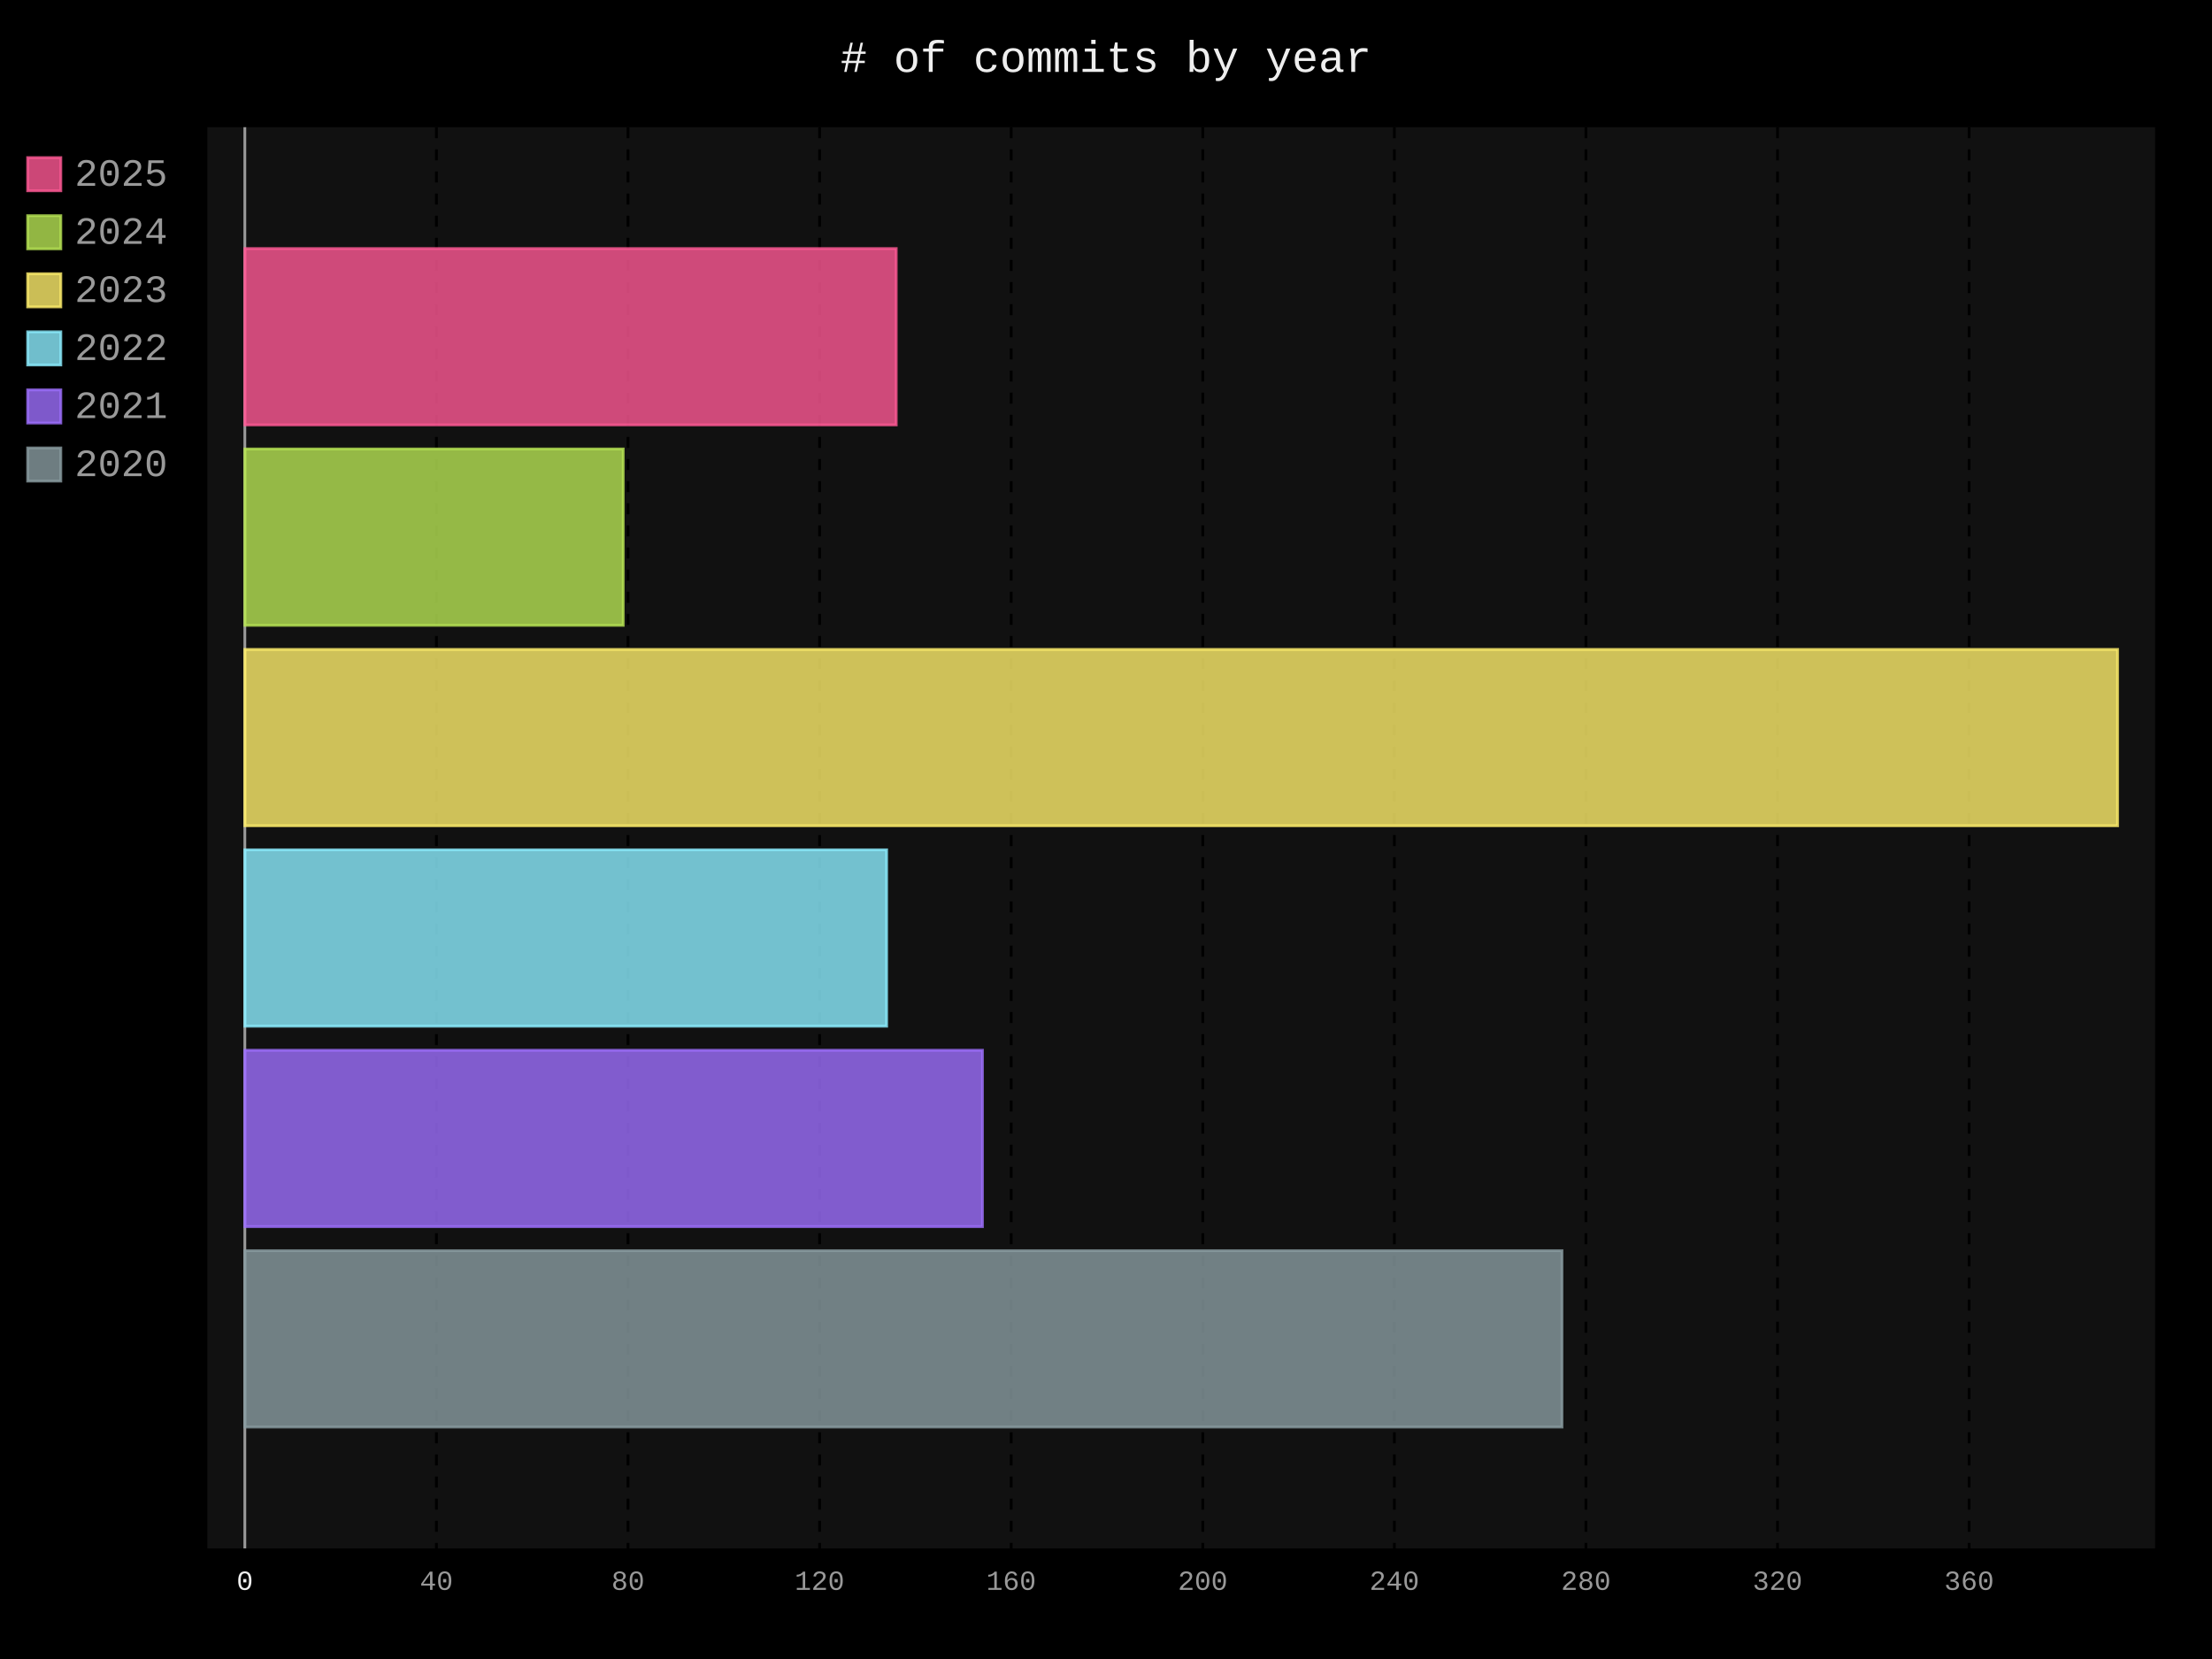
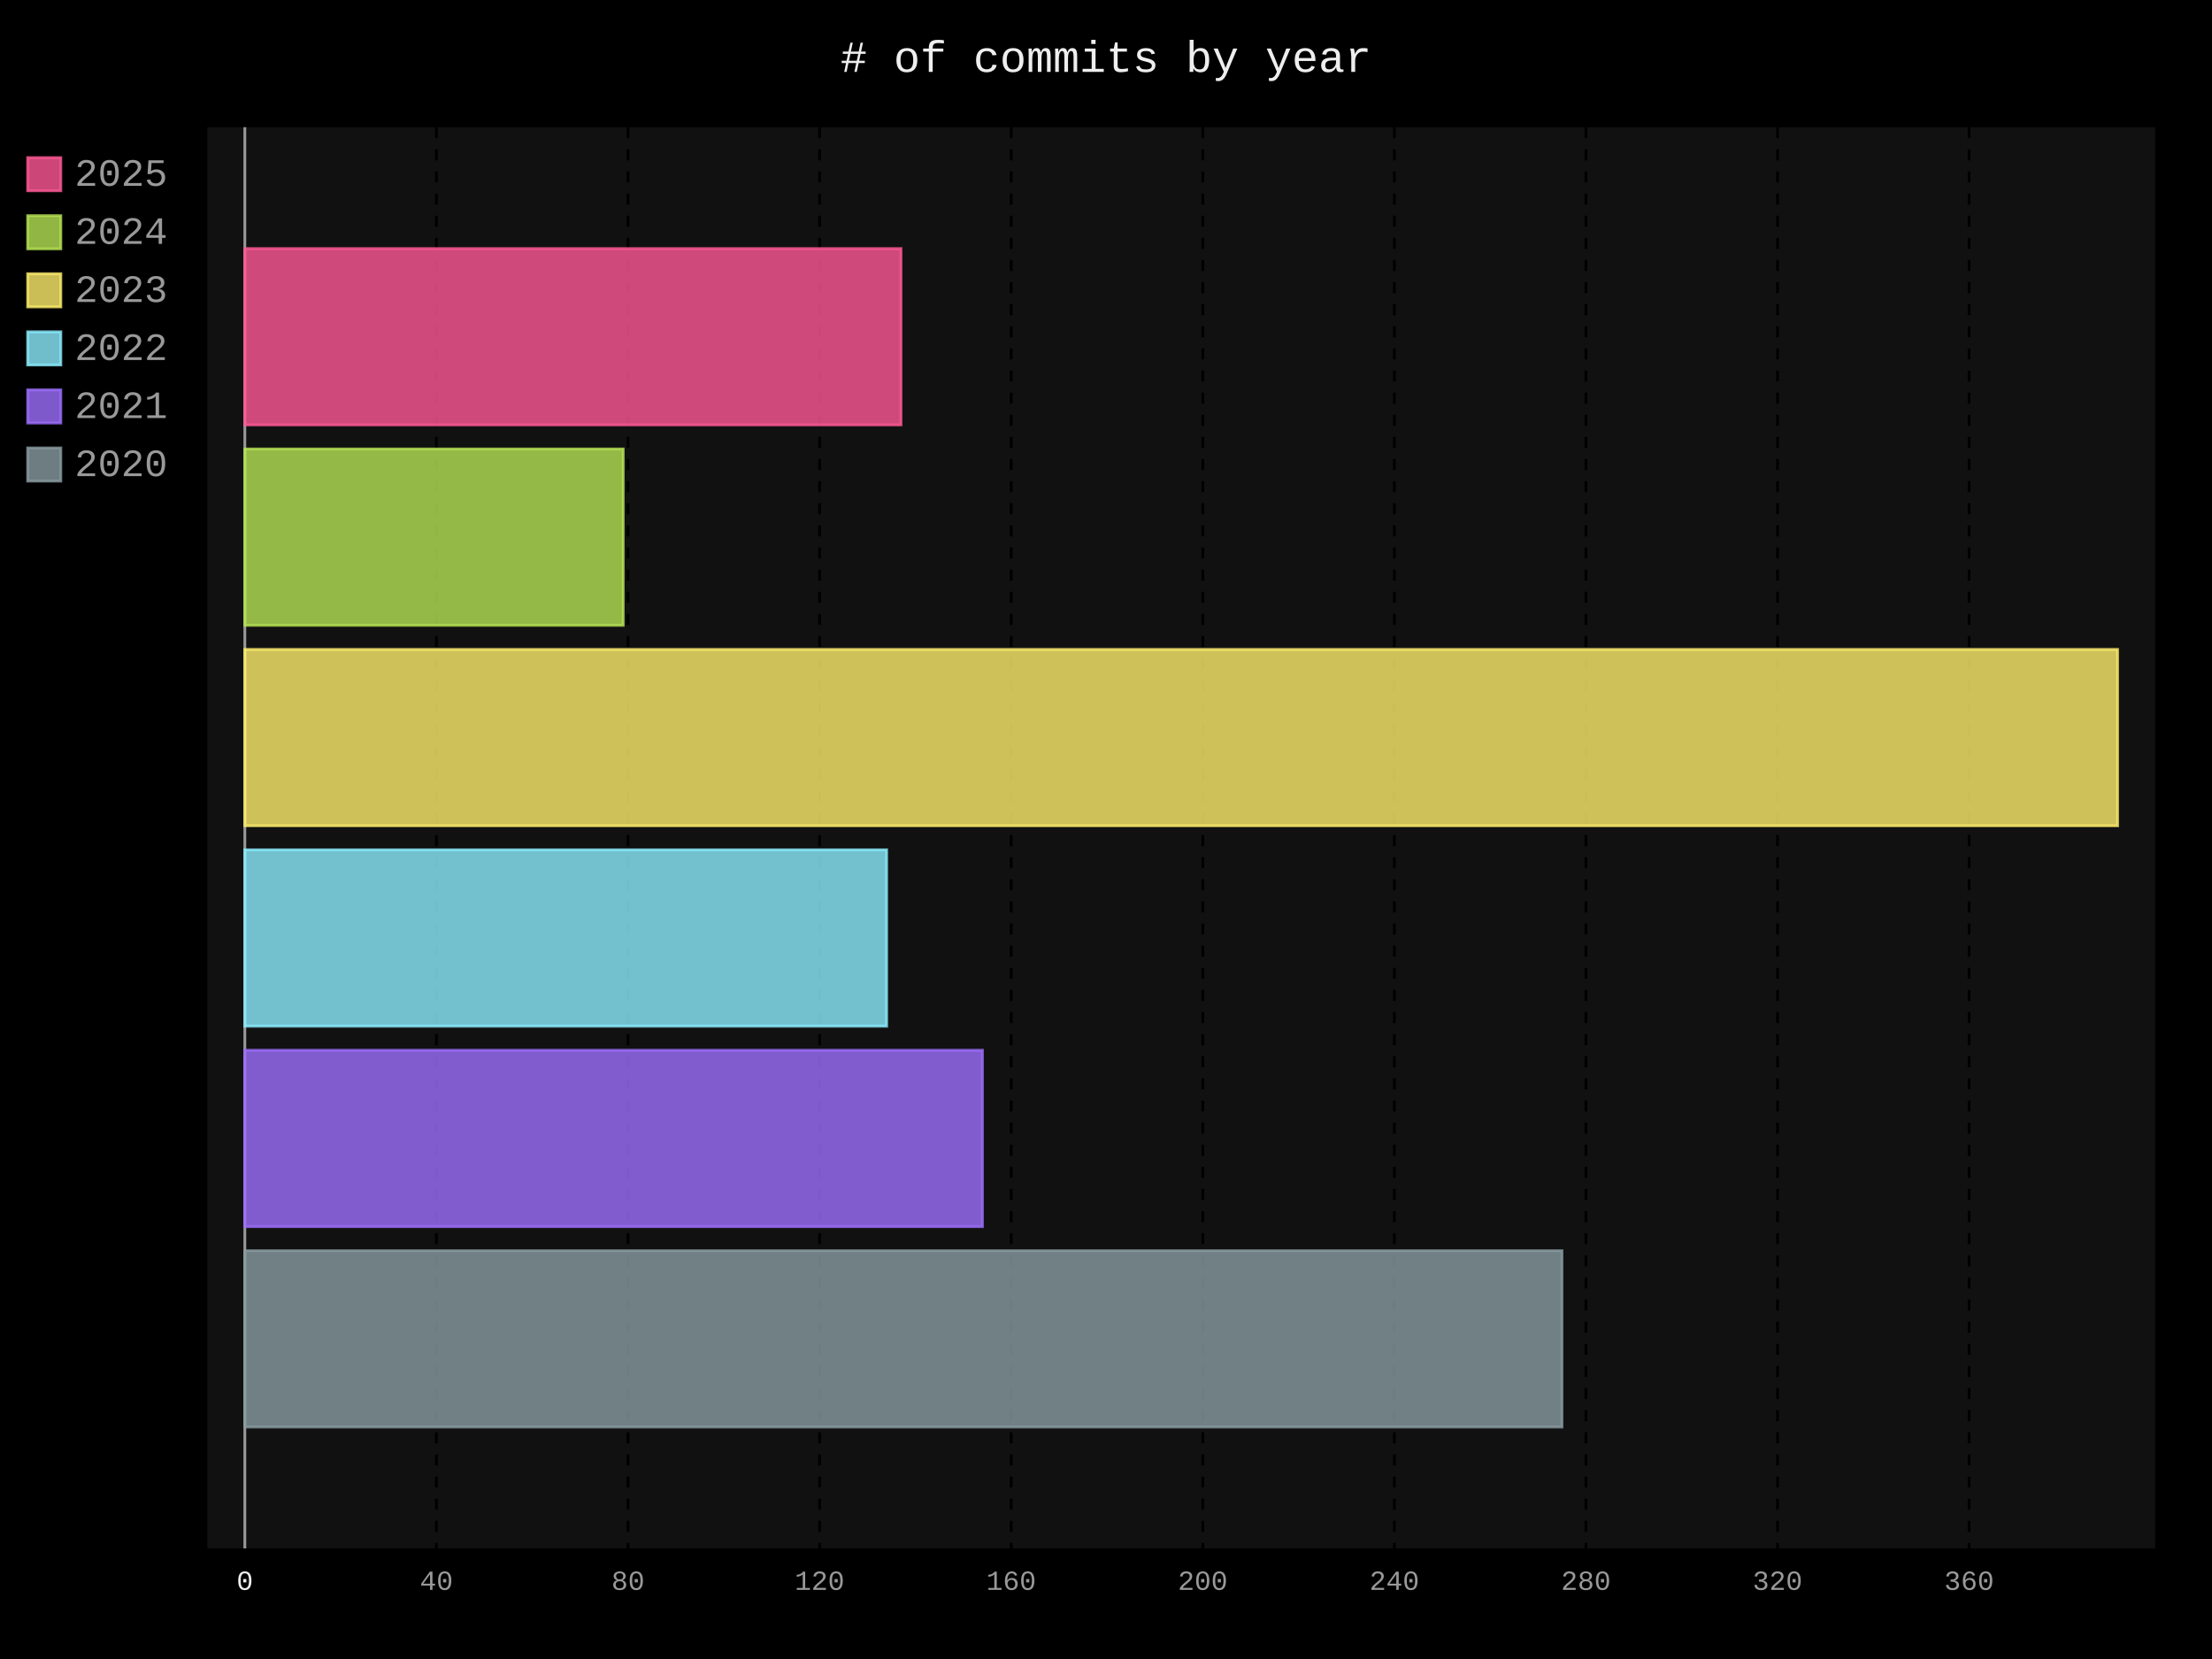
- <svg xmlns="http://www.w3.org/2000/svg" id="chart-164e5d0c-4b54-4e2d-90e9-a4bdec93b4a8" class="pygal-chart" viewBox="0 0 800 600">
+ <svg xmlns="http://www.w3.org/2000/svg" id="chart-fb7e396c-bfd1-42b2-bbe6-16ecfcbeb78d" class="pygal-chart" viewBox="0 0 800 600">
  <defs>
-     <style type="text/css">#chart-164e5d0c-4b54-4e2d-90e9-a4bdec93b4a8{-webkit-user-select:none;-webkit-font-smoothing:antialiased;font-family:Consolas,"Liberation Mono",Menlo,Courier,monospace}#chart-164e5d0c-4b54-4e2d-90e9-a4bdec93b4a8 .title{font-family:Consolas,"Liberation Mono",Menlo,Courier,monospace;font-size:16px}#chart-164e5d0c-4b54-4e2d-90e9-a4bdec93b4a8 .legends .legend text{font-family:Consolas,"Liberation Mono",Menlo,Courier,monospace;font-size:14px}#chart-164e5d0c-4b54-4e2d-90e9-a4bdec93b4a8 .axis text{font-family:Consolas,"Liberation Mono",Menlo,Courier,monospace;font-size:10px}#chart-164e5d0c-4b54-4e2d-90e9-a4bdec93b4a8 .axis text.major{font-family:Consolas,"Liberation Mono",Menlo,Courier,monospace;font-size:10px}#chart-164e5d0c-4b54-4e2d-90e9-a4bdec93b4a8 .text-overlay text.value{font-family:Consolas,"Liberation Mono",Menlo,Courier,monospace;font-size:16px}#chart-164e5d0c-4b54-4e2d-90e9-a4bdec93b4a8 .text-overlay text.label{font-family:Consolas,"Liberation Mono",Menlo,Courier,monospace;font-size:10px}#chart-164e5d0c-4b54-4e2d-90e9-a4bdec93b4a8 .tooltip{font-family:Consolas,"Liberation Mono",Menlo,Courier,monospace;font-size:14px}#chart-164e5d0c-4b54-4e2d-90e9-a4bdec93b4a8 text.no_data{font-family:Consolas,"Liberation Mono",Menlo,Courier,monospace;font-size:64px}
- #chart-164e5d0c-4b54-4e2d-90e9-a4bdec93b4a8{background-color:black}#chart-164e5d0c-4b54-4e2d-90e9-a4bdec93b4a8 path,#chart-164e5d0c-4b54-4e2d-90e9-a4bdec93b4a8 line,#chart-164e5d0c-4b54-4e2d-90e9-a4bdec93b4a8 rect,#chart-164e5d0c-4b54-4e2d-90e9-a4bdec93b4a8 circle{-webkit-transition:250ms;-moz-transition:250ms;transition:250ms}#chart-164e5d0c-4b54-4e2d-90e9-a4bdec93b4a8 .graph &gt; .background{fill:black}#chart-164e5d0c-4b54-4e2d-90e9-a4bdec93b4a8 .plot &gt; .background{fill:#111}#chart-164e5d0c-4b54-4e2d-90e9-a4bdec93b4a8 .graph{fill:#999}#chart-164e5d0c-4b54-4e2d-90e9-a4bdec93b4a8 text.no_data{fill:#eee}#chart-164e5d0c-4b54-4e2d-90e9-a4bdec93b4a8 .title{fill:#eee}#chart-164e5d0c-4b54-4e2d-90e9-a4bdec93b4a8 .legends .legend text{fill:#999}#chart-164e5d0c-4b54-4e2d-90e9-a4bdec93b4a8 .legends .legend:hover text{fill:#eee}#chart-164e5d0c-4b54-4e2d-90e9-a4bdec93b4a8 .axis .line{stroke:#eee}#chart-164e5d0c-4b54-4e2d-90e9-a4bdec93b4a8 .axis .guide.line{stroke:#555}#chart-164e5d0c-4b54-4e2d-90e9-a4bdec93b4a8 .axis .major.line{stroke:#999}#chart-164e5d0c-4b54-4e2d-90e9-a4bdec93b4a8 .axis text.major{fill:#eee}#chart-164e5d0c-4b54-4e2d-90e9-a4bdec93b4a8 .axis.y .guides:hover .guide.line,#chart-164e5d0c-4b54-4e2d-90e9-a4bdec93b4a8 .line-graph .axis.x .guides:hover .guide.line,#chart-164e5d0c-4b54-4e2d-90e9-a4bdec93b4a8 .stackedline-graph .axis.x .guides:hover .guide.line,#chart-164e5d0c-4b54-4e2d-90e9-a4bdec93b4a8 .xy-graph .axis.x .guides:hover .guide.line{stroke:#eee}#chart-164e5d0c-4b54-4e2d-90e9-a4bdec93b4a8 .axis .guides:hover text{fill:#eee}#chart-164e5d0c-4b54-4e2d-90e9-a4bdec93b4a8 .reactive{fill-opacity:.8;stroke-opacity:.8;stroke-width:1}#chart-164e5d0c-4b54-4e2d-90e9-a4bdec93b4a8 .ci{stroke:#999}#chart-164e5d0c-4b54-4e2d-90e9-a4bdec93b4a8 .reactive.active,#chart-164e5d0c-4b54-4e2d-90e9-a4bdec93b4a8 .active .reactive{fill-opacity:.4;stroke-opacity:.9;stroke-width:4}#chart-164e5d0c-4b54-4e2d-90e9-a4bdec93b4a8 .ci .reactive.active{stroke-width:1.5}#chart-164e5d0c-4b54-4e2d-90e9-a4bdec93b4a8 .series text{fill:#eee}#chart-164e5d0c-4b54-4e2d-90e9-a4bdec93b4a8 .tooltip rect{fill:#111;stroke:#eee;-webkit-transition:opacity 250ms;-moz-transition:opacity 250ms;transition:opacity 250ms}#chart-164e5d0c-4b54-4e2d-90e9-a4bdec93b4a8 .tooltip .label{fill:#999}#chart-164e5d0c-4b54-4e2d-90e9-a4bdec93b4a8 .tooltip .label{fill:#999}#chart-164e5d0c-4b54-4e2d-90e9-a4bdec93b4a8 .tooltip .legend{font-size:.8em;fill:#555}#chart-164e5d0c-4b54-4e2d-90e9-a4bdec93b4a8 .tooltip .x_label{font-size:.6em;fill:#eee}#chart-164e5d0c-4b54-4e2d-90e9-a4bdec93b4a8 .tooltip .xlink{font-size:.5em;text-decoration:underline}#chart-164e5d0c-4b54-4e2d-90e9-a4bdec93b4a8 .tooltip .value{font-size:1.5em}#chart-164e5d0c-4b54-4e2d-90e9-a4bdec93b4a8 .bound{font-size:.5em}#chart-164e5d0c-4b54-4e2d-90e9-a4bdec93b4a8 .max-value{font-size:.75em;fill:#555}#chart-164e5d0c-4b54-4e2d-90e9-a4bdec93b4a8 .map-element{fill:#111;stroke:#555 !important}#chart-164e5d0c-4b54-4e2d-90e9-a4bdec93b4a8 .map-element .reactive{fill-opacity:inherit;stroke-opacity:inherit}#chart-164e5d0c-4b54-4e2d-90e9-a4bdec93b4a8 .color-0,#chart-164e5d0c-4b54-4e2d-90e9-a4bdec93b4a8 .color-0 a:visited{stroke:#ff5995;fill:#ff5995}#chart-164e5d0c-4b54-4e2d-90e9-a4bdec93b4a8 .color-1,#chart-164e5d0c-4b54-4e2d-90e9-a4bdec93b4a8 .color-1 a:visited{stroke:#b6e354;fill:#b6e354}#chart-164e5d0c-4b54-4e2d-90e9-a4bdec93b4a8 .color-2,#chart-164e5d0c-4b54-4e2d-90e9-a4bdec93b4a8 .color-2 a:visited{stroke:#feed6c;fill:#feed6c}#chart-164e5d0c-4b54-4e2d-90e9-a4bdec93b4a8 .color-3,#chart-164e5d0c-4b54-4e2d-90e9-a4bdec93b4a8 .color-3 a:visited{stroke:#8cedff;fill:#8cedff}#chart-164e5d0c-4b54-4e2d-90e9-a4bdec93b4a8 .color-4,#chart-164e5d0c-4b54-4e2d-90e9-a4bdec93b4a8 .color-4 a:visited{stroke:#9e6ffe;fill:#9e6ffe}#chart-164e5d0c-4b54-4e2d-90e9-a4bdec93b4a8 .color-5,#chart-164e5d0c-4b54-4e2d-90e9-a4bdec93b4a8 .color-5 a:visited{stroke:#899ca1;fill:#899ca1}#chart-164e5d0c-4b54-4e2d-90e9-a4bdec93b4a8 .text-overlay .color-0 text{fill:black}#chart-164e5d0c-4b54-4e2d-90e9-a4bdec93b4a8 .text-overlay .color-1 text{fill:black}#chart-164e5d0c-4b54-4e2d-90e9-a4bdec93b4a8 .text-overlay .color-2 text{fill:black}#chart-164e5d0c-4b54-4e2d-90e9-a4bdec93b4a8 .text-overlay .color-3 text{fill:black}#chart-164e5d0c-4b54-4e2d-90e9-a4bdec93b4a8 .text-overlay .color-4 text{fill:black}#chart-164e5d0c-4b54-4e2d-90e9-a4bdec93b4a8 .text-overlay .color-5 text{fill:black}
- #chart-164e5d0c-4b54-4e2d-90e9-a4bdec93b4a8 text.no_data{text-anchor:middle}#chart-164e5d0c-4b54-4e2d-90e9-a4bdec93b4a8 .guide.line{fill:none}#chart-164e5d0c-4b54-4e2d-90e9-a4bdec93b4a8 .centered{text-anchor:middle}#chart-164e5d0c-4b54-4e2d-90e9-a4bdec93b4a8 .title{text-anchor:middle}#chart-164e5d0c-4b54-4e2d-90e9-a4bdec93b4a8 .legends .legend text{fill-opacity:1}#chart-164e5d0c-4b54-4e2d-90e9-a4bdec93b4a8 .axis.x text{text-anchor:middle}#chart-164e5d0c-4b54-4e2d-90e9-a4bdec93b4a8 .axis.x:not(.web) text[transform]{text-anchor:start}#chart-164e5d0c-4b54-4e2d-90e9-a4bdec93b4a8 .axis.x:not(.web) text[transform].backwards{text-anchor:end}#chart-164e5d0c-4b54-4e2d-90e9-a4bdec93b4a8 .axis.y text{text-anchor:end}#chart-164e5d0c-4b54-4e2d-90e9-a4bdec93b4a8 .axis.y text[transform].backwards{text-anchor:start}#chart-164e5d0c-4b54-4e2d-90e9-a4bdec93b4a8 .axis.y2 text{text-anchor:start}#chart-164e5d0c-4b54-4e2d-90e9-a4bdec93b4a8 .axis.y2 text[transform].backwards{text-anchor:end}#chart-164e5d0c-4b54-4e2d-90e9-a4bdec93b4a8 .axis .guide.line{stroke-dasharray:4,4;stroke:black}#chart-164e5d0c-4b54-4e2d-90e9-a4bdec93b4a8 .axis .major.guide.line{stroke-dasharray:6,6;stroke:black}#chart-164e5d0c-4b54-4e2d-90e9-a4bdec93b4a8 .horizontal .axis.y .guide.line,#chart-164e5d0c-4b54-4e2d-90e9-a4bdec93b4a8 .horizontal .axis.y2 .guide.line,#chart-164e5d0c-4b54-4e2d-90e9-a4bdec93b4a8 .vertical .axis.x .guide.line{opacity:0}#chart-164e5d0c-4b54-4e2d-90e9-a4bdec93b4a8 .horizontal .axis.always_show .guide.line,#chart-164e5d0c-4b54-4e2d-90e9-a4bdec93b4a8 .vertical .axis.always_show .guide.line{opacity:1 !important}#chart-164e5d0c-4b54-4e2d-90e9-a4bdec93b4a8 .axis.y .guides:hover .guide.line,#chart-164e5d0c-4b54-4e2d-90e9-a4bdec93b4a8 .axis.y2 .guides:hover .guide.line,#chart-164e5d0c-4b54-4e2d-90e9-a4bdec93b4a8 .axis.x .guides:hover .guide.line{opacity:1}#chart-164e5d0c-4b54-4e2d-90e9-a4bdec93b4a8 .axis .guides:hover text{opacity:1}#chart-164e5d0c-4b54-4e2d-90e9-a4bdec93b4a8 .nofill{fill:none}#chart-164e5d0c-4b54-4e2d-90e9-a4bdec93b4a8 .subtle-fill{fill-opacity:.2}#chart-164e5d0c-4b54-4e2d-90e9-a4bdec93b4a8 .dot{stroke-width:1px;fill-opacity:1;stroke-opacity:1}#chart-164e5d0c-4b54-4e2d-90e9-a4bdec93b4a8 .dot.active{stroke-width:5px}#chart-164e5d0c-4b54-4e2d-90e9-a4bdec93b4a8 .dot.negative{fill:transparent}#chart-164e5d0c-4b54-4e2d-90e9-a4bdec93b4a8 text,#chart-164e5d0c-4b54-4e2d-90e9-a4bdec93b4a8 tspan{stroke:none !important}#chart-164e5d0c-4b54-4e2d-90e9-a4bdec93b4a8 .series text.active{opacity:1}#chart-164e5d0c-4b54-4e2d-90e9-a4bdec93b4a8 .tooltip rect{fill-opacity:.95;stroke-width:.5}#chart-164e5d0c-4b54-4e2d-90e9-a4bdec93b4a8 .tooltip text{fill-opacity:1}#chart-164e5d0c-4b54-4e2d-90e9-a4bdec93b4a8 .showable{visibility:hidden}#chart-164e5d0c-4b54-4e2d-90e9-a4bdec93b4a8 .showable.shown{visibility:visible}#chart-164e5d0c-4b54-4e2d-90e9-a4bdec93b4a8 .gauge-background{fill:rgba(229,229,229,1);stroke:none}#chart-164e5d0c-4b54-4e2d-90e9-a4bdec93b4a8 .bg-lines{stroke:black;stroke-width:2px}</style>
+     <style type="text/css">#chart-fb7e396c-bfd1-42b2-bbe6-16ecfcbeb78d{-webkit-user-select:none;-webkit-font-smoothing:antialiased;font-family:Consolas,"Liberation Mono",Menlo,Courier,monospace}#chart-fb7e396c-bfd1-42b2-bbe6-16ecfcbeb78d .title{font-family:Consolas,"Liberation Mono",Menlo,Courier,monospace;font-size:16px}#chart-fb7e396c-bfd1-42b2-bbe6-16ecfcbeb78d .legends .legend text{font-family:Consolas,"Liberation Mono",Menlo,Courier,monospace;font-size:14px}#chart-fb7e396c-bfd1-42b2-bbe6-16ecfcbeb78d .axis text{font-family:Consolas,"Liberation Mono",Menlo,Courier,monospace;font-size:10px}#chart-fb7e396c-bfd1-42b2-bbe6-16ecfcbeb78d .axis text.major{font-family:Consolas,"Liberation Mono",Menlo,Courier,monospace;font-size:10px}#chart-fb7e396c-bfd1-42b2-bbe6-16ecfcbeb78d .text-overlay text.value{font-family:Consolas,"Liberation Mono",Menlo,Courier,monospace;font-size:16px}#chart-fb7e396c-bfd1-42b2-bbe6-16ecfcbeb78d .text-overlay text.label{font-family:Consolas,"Liberation Mono",Menlo,Courier,monospace;font-size:10px}#chart-fb7e396c-bfd1-42b2-bbe6-16ecfcbeb78d .tooltip{font-family:Consolas,"Liberation Mono",Menlo,Courier,monospace;font-size:14px}#chart-fb7e396c-bfd1-42b2-bbe6-16ecfcbeb78d text.no_data{font-family:Consolas,"Liberation Mono",Menlo,Courier,monospace;font-size:64px}
+ #chart-fb7e396c-bfd1-42b2-bbe6-16ecfcbeb78d{background-color:black}#chart-fb7e396c-bfd1-42b2-bbe6-16ecfcbeb78d path,#chart-fb7e396c-bfd1-42b2-bbe6-16ecfcbeb78d line,#chart-fb7e396c-bfd1-42b2-bbe6-16ecfcbeb78d rect,#chart-fb7e396c-bfd1-42b2-bbe6-16ecfcbeb78d circle{-webkit-transition:250ms;-moz-transition:250ms;transition:250ms}#chart-fb7e396c-bfd1-42b2-bbe6-16ecfcbeb78d .graph &gt; .background{fill:black}#chart-fb7e396c-bfd1-42b2-bbe6-16ecfcbeb78d .plot &gt; .background{fill:#111}#chart-fb7e396c-bfd1-42b2-bbe6-16ecfcbeb78d .graph{fill:#999}#chart-fb7e396c-bfd1-42b2-bbe6-16ecfcbeb78d text.no_data{fill:#eee}#chart-fb7e396c-bfd1-42b2-bbe6-16ecfcbeb78d .title{fill:#eee}#chart-fb7e396c-bfd1-42b2-bbe6-16ecfcbeb78d .legends .legend text{fill:#999}#chart-fb7e396c-bfd1-42b2-bbe6-16ecfcbeb78d .legends .legend:hover text{fill:#eee}#chart-fb7e396c-bfd1-42b2-bbe6-16ecfcbeb78d .axis .line{stroke:#eee}#chart-fb7e396c-bfd1-42b2-bbe6-16ecfcbeb78d .axis .guide.line{stroke:#555}#chart-fb7e396c-bfd1-42b2-bbe6-16ecfcbeb78d .axis .major.line{stroke:#999}#chart-fb7e396c-bfd1-42b2-bbe6-16ecfcbeb78d .axis text.major{fill:#eee}#chart-fb7e396c-bfd1-42b2-bbe6-16ecfcbeb78d .axis.y .guides:hover .guide.line,#chart-fb7e396c-bfd1-42b2-bbe6-16ecfcbeb78d .line-graph .axis.x .guides:hover .guide.line,#chart-fb7e396c-bfd1-42b2-bbe6-16ecfcbeb78d .stackedline-graph .axis.x .guides:hover .guide.line,#chart-fb7e396c-bfd1-42b2-bbe6-16ecfcbeb78d .xy-graph .axis.x .guides:hover .guide.line{stroke:#eee}#chart-fb7e396c-bfd1-42b2-bbe6-16ecfcbeb78d .axis .guides:hover text{fill:#eee}#chart-fb7e396c-bfd1-42b2-bbe6-16ecfcbeb78d .reactive{fill-opacity:.8;stroke-opacity:.8;stroke-width:1}#chart-fb7e396c-bfd1-42b2-bbe6-16ecfcbeb78d .ci{stroke:#999}#chart-fb7e396c-bfd1-42b2-bbe6-16ecfcbeb78d .reactive.active,#chart-fb7e396c-bfd1-42b2-bbe6-16ecfcbeb78d .active .reactive{fill-opacity:.4;stroke-opacity:.9;stroke-width:4}#chart-fb7e396c-bfd1-42b2-bbe6-16ecfcbeb78d .ci .reactive.active{stroke-width:1.5}#chart-fb7e396c-bfd1-42b2-bbe6-16ecfcbeb78d .series text{fill:#eee}#chart-fb7e396c-bfd1-42b2-bbe6-16ecfcbeb78d .tooltip rect{fill:#111;stroke:#eee;-webkit-transition:opacity 250ms;-moz-transition:opacity 250ms;transition:opacity 250ms}#chart-fb7e396c-bfd1-42b2-bbe6-16ecfcbeb78d .tooltip .label{fill:#999}#chart-fb7e396c-bfd1-42b2-bbe6-16ecfcbeb78d .tooltip .label{fill:#999}#chart-fb7e396c-bfd1-42b2-bbe6-16ecfcbeb78d .tooltip .legend{font-size:.8em;fill:#555}#chart-fb7e396c-bfd1-42b2-bbe6-16ecfcbeb78d .tooltip .x_label{font-size:.6em;fill:#eee}#chart-fb7e396c-bfd1-42b2-bbe6-16ecfcbeb78d .tooltip .xlink{font-size:.5em;text-decoration:underline}#chart-fb7e396c-bfd1-42b2-bbe6-16ecfcbeb78d .tooltip .value{font-size:1.5em}#chart-fb7e396c-bfd1-42b2-bbe6-16ecfcbeb78d .bound{font-size:.5em}#chart-fb7e396c-bfd1-42b2-bbe6-16ecfcbeb78d .max-value{font-size:.75em;fill:#555}#chart-fb7e396c-bfd1-42b2-bbe6-16ecfcbeb78d .map-element{fill:#111;stroke:#555 !important}#chart-fb7e396c-bfd1-42b2-bbe6-16ecfcbeb78d .map-element .reactive{fill-opacity:inherit;stroke-opacity:inherit}#chart-fb7e396c-bfd1-42b2-bbe6-16ecfcbeb78d .color-0,#chart-fb7e396c-bfd1-42b2-bbe6-16ecfcbeb78d .color-0 a:visited{stroke:#ff5995;fill:#ff5995}#chart-fb7e396c-bfd1-42b2-bbe6-16ecfcbeb78d .color-1,#chart-fb7e396c-bfd1-42b2-bbe6-16ecfcbeb78d .color-1 a:visited{stroke:#b6e354;fill:#b6e354}#chart-fb7e396c-bfd1-42b2-bbe6-16ecfcbeb78d .color-2,#chart-fb7e396c-bfd1-42b2-bbe6-16ecfcbeb78d .color-2 a:visited{stroke:#feed6c;fill:#feed6c}#chart-fb7e396c-bfd1-42b2-bbe6-16ecfcbeb78d .color-3,#chart-fb7e396c-bfd1-42b2-bbe6-16ecfcbeb78d .color-3 a:visited{stroke:#8cedff;fill:#8cedff}#chart-fb7e396c-bfd1-42b2-bbe6-16ecfcbeb78d .color-4,#chart-fb7e396c-bfd1-42b2-bbe6-16ecfcbeb78d .color-4 a:visited{stroke:#9e6ffe;fill:#9e6ffe}#chart-fb7e396c-bfd1-42b2-bbe6-16ecfcbeb78d .color-5,#chart-fb7e396c-bfd1-42b2-bbe6-16ecfcbeb78d .color-5 a:visited{stroke:#899ca1;fill:#899ca1}#chart-fb7e396c-bfd1-42b2-bbe6-16ecfcbeb78d .text-overlay .color-0 text{fill:black}#chart-fb7e396c-bfd1-42b2-bbe6-16ecfcbeb78d .text-overlay .color-1 text{fill:black}#chart-fb7e396c-bfd1-42b2-bbe6-16ecfcbeb78d .text-overlay .color-2 text{fill:black}#chart-fb7e396c-bfd1-42b2-bbe6-16ecfcbeb78d .text-overlay .color-3 text{fill:black}#chart-fb7e396c-bfd1-42b2-bbe6-16ecfcbeb78d .text-overlay .color-4 text{fill:black}#chart-fb7e396c-bfd1-42b2-bbe6-16ecfcbeb78d .text-overlay .color-5 text{fill:black}
+ #chart-fb7e396c-bfd1-42b2-bbe6-16ecfcbeb78d text.no_data{text-anchor:middle}#chart-fb7e396c-bfd1-42b2-bbe6-16ecfcbeb78d .guide.line{fill:none}#chart-fb7e396c-bfd1-42b2-bbe6-16ecfcbeb78d .centered{text-anchor:middle}#chart-fb7e396c-bfd1-42b2-bbe6-16ecfcbeb78d .title{text-anchor:middle}#chart-fb7e396c-bfd1-42b2-bbe6-16ecfcbeb78d .legends .legend text{fill-opacity:1}#chart-fb7e396c-bfd1-42b2-bbe6-16ecfcbeb78d .axis.x text{text-anchor:middle}#chart-fb7e396c-bfd1-42b2-bbe6-16ecfcbeb78d .axis.x:not(.web) text[transform]{text-anchor:start}#chart-fb7e396c-bfd1-42b2-bbe6-16ecfcbeb78d .axis.x:not(.web) text[transform].backwards{text-anchor:end}#chart-fb7e396c-bfd1-42b2-bbe6-16ecfcbeb78d .axis.y text{text-anchor:end}#chart-fb7e396c-bfd1-42b2-bbe6-16ecfcbeb78d .axis.y text[transform].backwards{text-anchor:start}#chart-fb7e396c-bfd1-42b2-bbe6-16ecfcbeb78d .axis.y2 text{text-anchor:start}#chart-fb7e396c-bfd1-42b2-bbe6-16ecfcbeb78d .axis.y2 text[transform].backwards{text-anchor:end}#chart-fb7e396c-bfd1-42b2-bbe6-16ecfcbeb78d .axis .guide.line{stroke-dasharray:4,4;stroke:black}#chart-fb7e396c-bfd1-42b2-bbe6-16ecfcbeb78d .axis .major.guide.line{stroke-dasharray:6,6;stroke:black}#chart-fb7e396c-bfd1-42b2-bbe6-16ecfcbeb78d .horizontal .axis.y .guide.line,#chart-fb7e396c-bfd1-42b2-bbe6-16ecfcbeb78d .horizontal .axis.y2 .guide.line,#chart-fb7e396c-bfd1-42b2-bbe6-16ecfcbeb78d .vertical .axis.x .guide.line{opacity:0}#chart-fb7e396c-bfd1-42b2-bbe6-16ecfcbeb78d .horizontal .axis.always_show .guide.line,#chart-fb7e396c-bfd1-42b2-bbe6-16ecfcbeb78d .vertical .axis.always_show .guide.line{opacity:1 !important}#chart-fb7e396c-bfd1-42b2-bbe6-16ecfcbeb78d .axis.y .guides:hover .guide.line,#chart-fb7e396c-bfd1-42b2-bbe6-16ecfcbeb78d .axis.y2 .guides:hover .guide.line,#chart-fb7e396c-bfd1-42b2-bbe6-16ecfcbeb78d .axis.x .guides:hover .guide.line{opacity:1}#chart-fb7e396c-bfd1-42b2-bbe6-16ecfcbeb78d .axis .guides:hover text{opacity:1}#chart-fb7e396c-bfd1-42b2-bbe6-16ecfcbeb78d .nofill{fill:none}#chart-fb7e396c-bfd1-42b2-bbe6-16ecfcbeb78d .subtle-fill{fill-opacity:.2}#chart-fb7e396c-bfd1-42b2-bbe6-16ecfcbeb78d .dot{stroke-width:1px;fill-opacity:1;stroke-opacity:1}#chart-fb7e396c-bfd1-42b2-bbe6-16ecfcbeb78d .dot.active{stroke-width:5px}#chart-fb7e396c-bfd1-42b2-bbe6-16ecfcbeb78d .dot.negative{fill:transparent}#chart-fb7e396c-bfd1-42b2-bbe6-16ecfcbeb78d text,#chart-fb7e396c-bfd1-42b2-bbe6-16ecfcbeb78d tspan{stroke:none !important}#chart-fb7e396c-bfd1-42b2-bbe6-16ecfcbeb78d .series text.active{opacity:1}#chart-fb7e396c-bfd1-42b2-bbe6-16ecfcbeb78d .tooltip rect{fill-opacity:.95;stroke-width:.5}#chart-fb7e396c-bfd1-42b2-bbe6-16ecfcbeb78d .tooltip text{fill-opacity:1}#chart-fb7e396c-bfd1-42b2-bbe6-16ecfcbeb78d .showable{visibility:hidden}#chart-fb7e396c-bfd1-42b2-bbe6-16ecfcbeb78d .showable.shown{visibility:visible}#chart-fb7e396c-bfd1-42b2-bbe6-16ecfcbeb78d .gauge-background{fill:rgba(229,229,229,1);stroke:none}#chart-fb7e396c-bfd1-42b2-bbe6-16ecfcbeb78d .bg-lines{stroke:black;stroke-width:2px}</style>
  </defs>
  <g class="graph horizontalbar-graph horizontal">
    <rect x="0" y="0" width="800" height="600" class="background" />
    <g transform="translate(75, 46)" class="plot">
      <rect x="0" y="0" width="704.4" height="514" class="background" />
      <g class="axis x always_show">
        <g class="guides">
          <path d="M13.546 0 v514" class="axis major line" />
          <text x="13.546" y="529.0" class="major">0</text>
        </g>
        <g class="guides">
          <path d="M82.836 0 v514" class="guide line" />
          <text x="82.836" y="529.0" class="">40</text>
        </g>
        <g class="guides">
          <path d="M152.126 0 v514" class="guide line" />
          <text x="152.126" y="529.0" class="">80</text>
        </g>
        <g class="guides">
          <path d="M221.416 0 v514" class="guide line" />
          <text x="221.416" y="529.0" class="">120</text>
        </g>
        <g class="guides">
          <path d="M290.705 0 v514" class="guide line" />
          <text x="290.705" y="529.0" class="">160</text>
        </g>
        <g class="guides">
          <path d="M359.995 0 v514" class="guide line" />
          <text x="359.995" y="529.0" class="">200</text>
        </g>
        <g class="guides">
          <path d="M429.285 0 v514" class="guide line" />
          <text x="429.285" y="529.0" class="">240</text>
        </g>
        <g class="guides">
          <path d="M498.575 0 v514" class="guide line" />
          <text x="498.575" y="529.0" class="">280</text>
        </g>
        <g class="guides">
          <path d="M567.864 0 v514" class="guide line" />
          <text x="567.864" y="529.0" class="">320</text>
        </g>
        <g class="guides">
          <path d="M637.154 0 v514" class="guide line" />
          <text x="637.154" y="529.0" class="">360</text>
        </g>
      </g>
      <g class="series serie-5 color-5">
        <g class="bars">
          <g class="bar">
            <rect x="13.546" y="406.324" rx="0" ry="0" width="476.367" height="63.789" class="rect reactive tooltip-trigger" />
          </g>
        </g>
      </g>
      <g class="series serie-4 color-4">
        <g class="bars">
          <g class="bar">
            <rect x="13.546" y="333.836" rx="0" ry="0" width="266.766" height="63.789" class="rect reactive tooltip-trigger" />
          </g>
        </g>
      </g>
      <g class="series serie-3 color-3">
        <g class="bars">
          <g class="bar">
            <rect x="13.546" y="261.349" rx="0" ry="0" width="232.121" height="63.789" class="rect reactive tooltip-trigger" />
          </g>
        </g>
      </g>
      <g class="series serie-2 color-2">
        <g class="bars">
          <g class="bar">
            <rect x="13.546" y="188.862" rx="0" ry="0" width="677.308" height="63.789" class="rect reactive tooltip-trigger" />
          </g>
        </g>
      </g>
      <g class="series serie-1 color-1">
        <g class="bars">
          <g class="bar">
            <rect x="13.546" y="116.375" rx="0" ry="0" width="136.847" height="63.789" class="rect reactive tooltip-trigger" />
          </g>
        </g>
      </g>
      <g class="series serie-0 color-0">
        <g class="bars">
          <g class="bar">
-             <rect x="13.546" y="43.888" rx="0" ry="0" width="235.585" height="63.789" class="rect reactive tooltip-trigger" />
+             <rect x="13.546" y="43.888" rx="0" ry="0" width="237.318" height="63.789" class="rect reactive tooltip-trigger" />
          </g>
        </g>
      </g>
    </g>
    <g class="titles">
      <text x="400.0" y="26" class="title plot_title"># of commits by year</text>
    </g>
    <g transform="translate(75, 46)" class="plot overlay">
      <g class="series serie-5 color-5" />
      <g class="series serie-4 color-4" />
      <g class="series serie-3 color-3" />
      <g class="series serie-2 color-2" />
      <g class="series serie-1 color-1" />
      <g class="series serie-0 color-0" />
    </g>
    <g transform="translate(75, 46)" class="plot text-overlay">
      <g class="series serie-5 color-5" />
      <g class="series serie-4 color-4" />
      <g class="series serie-3 color-3" />
      <g class="series serie-2 color-2" />
      <g class="series serie-1 color-1" />
      <g class="series serie-0 color-0" />
    </g>
    <g transform="translate(75, 46)" class="plot tooltip-overlay">
      <g transform="translate(0 0)" style="opacity: 0" class="tooltip">
        <rect rx="0" ry="0" width="0" height="0" class="tooltip-box" />
        <g class="text" />
      </g>
    </g>
    <g transform="translate(10, 56)" class="legends">
      <g id="activate-serie-0" class="legend reactive activate-serie">
        <rect x="0.0" y="1.0" width="12" height="12" class="color-0 reactive" />
        <text x="17.0" y="11.2">2025</text>
      </g>
      <g id="activate-serie-1" class="legend reactive activate-serie">
        <rect x="0.0" y="22.0" width="12" height="12" class="color-1 reactive" />
        <text x="17.0" y="32.2">2024</text>
      </g>
      <g id="activate-serie-2" class="legend reactive activate-serie">
        <rect x="0.0" y="43.0" width="12" height="12" class="color-2 reactive" />
        <text x="17.0" y="53.2">2023</text>
      </g>
      <g id="activate-serie-3" class="legend reactive activate-serie">
        <rect x="0.0" y="64.0" width="12" height="12" class="color-3 reactive" />
        <text x="17.0" y="74.2">2022</text>
      </g>
      <g id="activate-serie-4" class="legend reactive activate-serie">
        <rect x="0.0" y="85.0" width="12" height="12" class="color-4 reactive" />
        <text x="17.0" y="95.2">2021</text>
      </g>
      <g id="activate-serie-5" class="legend reactive activate-serie">
        <rect x="0.0" y="106.0" width="12" height="12" class="color-5 reactive" />
        <text x="17.0" y="116.2">2020</text>
      </g>
    </g>
    <g transform="translate(790, 56)" class="legends" />
  </g>
</svg>
